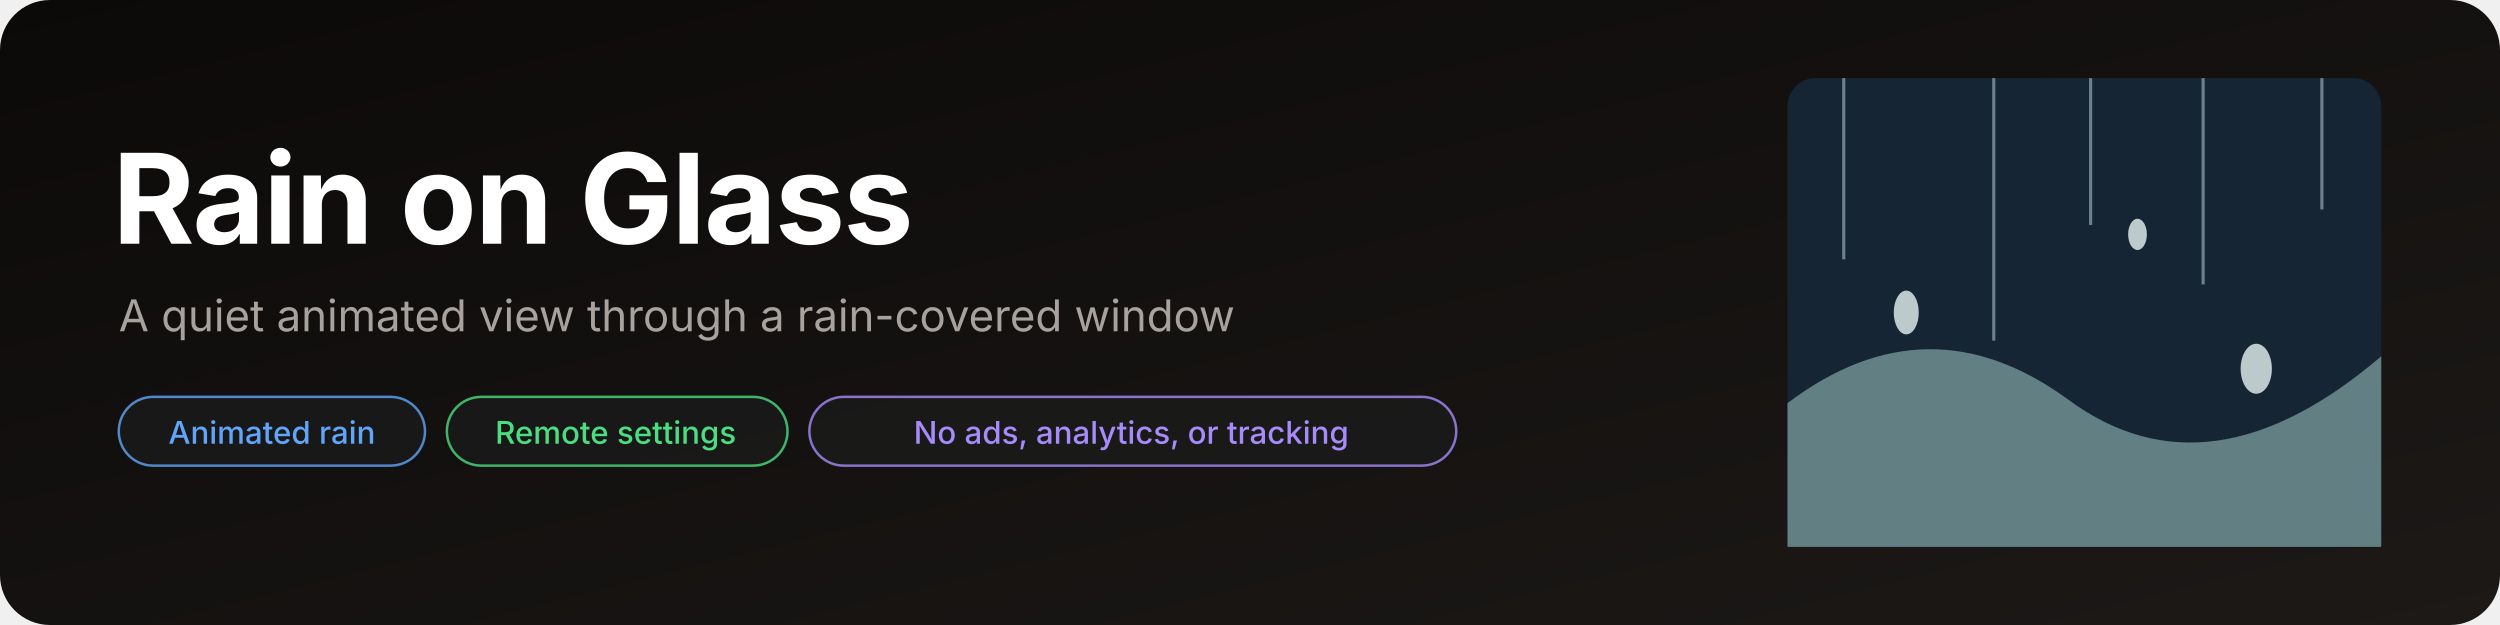
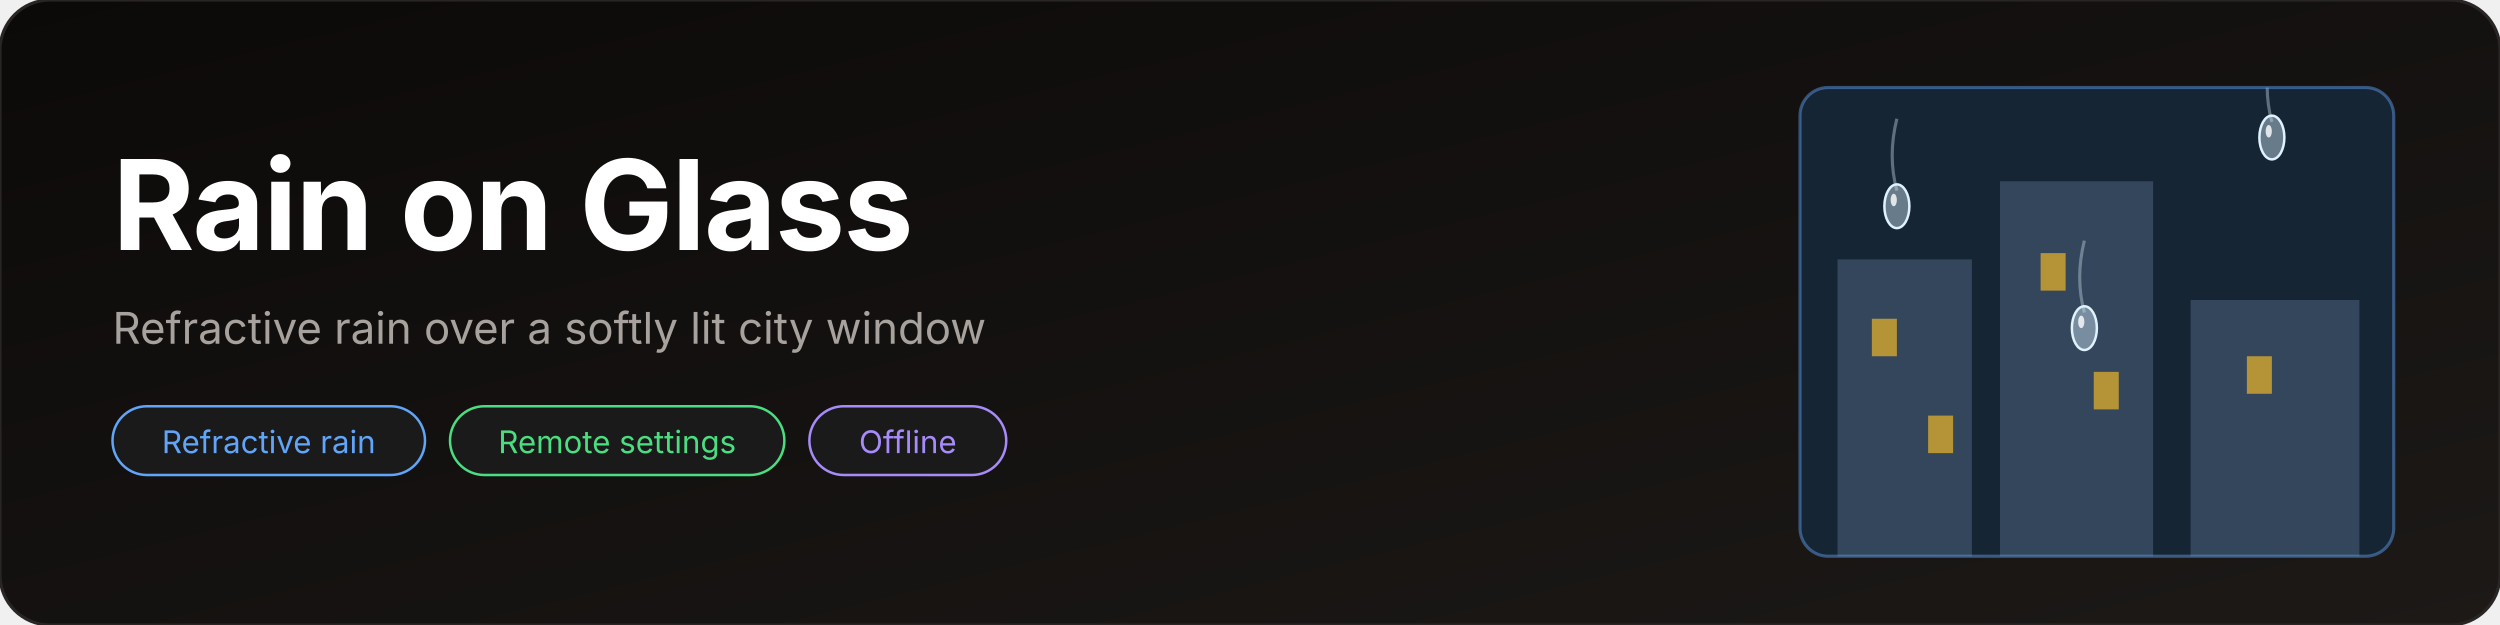
- <svg xmlns="http://www.w3.org/2000/svg" viewBox="0 0 800 200">
+ <svg xmlns="http://www.w3.org/2000/svg" width="800" height="200" viewBox="0 0 800 200">
+   <style>@keyframes rain{0%{transform:translateY(-100px)}100%{transform:translateY(180px)}}.rain{animation:rain 2.4s linear infinite;transform-box:fill-box;transform-origin:center}.second{animation-duration:3.1s;animation-delay:-1.4s}.third{animation-duration:2.8s;animation-delay:-.7s}@media(prefers-reduced-motion:reduce){.rain{animation:none}}</style>
  <defs>
    <linearGradient id="bg" x2="1" y2="1">
      <stop stop-color="#0c0a09" />
      <stop offset="1" stop-color="#1c1917" />
    </linearGradient>
  </defs>
-   <rect width="800" height="200" rx="16" fill="url(#bg)" />
-   <text x="36" y="78" fill="#fff" font-family="system-ui,-apple-system,'Segoe UI',sans-serif" font-size="40" font-weight="700" letter-spacing="-.5">Rain on Glass</text>
-   <text x="38" y="106" fill="#a8a29e" font-family="system-ui,-apple-system,'Segoe UI',sans-serif" font-size="14">A quiet animated view through a rain-covered window</text>
-   <g font-family="system-ui,-apple-system,'Segoe UI',sans-serif" font-size="10" font-weight="500" text-anchor="middle">
-     <g fill="#1a1a1a" opacity=".8">
-       <rect x="38" y="127" width="98" height="22" rx="11" stroke="#60a5fa" stroke-width=".8" />
-       <rect x="143" y="127" width="109" height="22" rx="11" stroke="#4ade80" stroke-width=".8" />
-       <rect x="259" y="127" width="207" height="22" rx="11" stroke="#a78bfa" stroke-width=".8" />
+   <rect width="800" height="200" rx="16" fill="url(#bg)" stroke="#292524" />
+   <g font-family="system-ui,-apple-system,Segoe UI,sans-serif">
+     <text x="36" y="80" fill="#fff" font-size="40" font-weight="700" letter-spacing="-.5">Rain on Glass</text>
+     <text x="36" y="110" fill="#a8a29e" font-size="14">Refractive rain over a softly lit city window</text>
+     <rect x="36" y="130" width="100" height="22" rx="11" fill="#1a1a1a" stroke="#60a5fa" stroke-width=".8" />
+     <text x="86.0" y="145" font-size="10" fill="#60a5fa" text-anchor="middle">Refractive rain</text>
+     <rect x="144" y="130" width="107" height="22" rx="11" fill="#1a1a1a" stroke="#4ade80" stroke-width=".8" />
+     <text x="197.5" y="145" font-size="10" fill="#4ade80" text-anchor="middle">Remote settings</text>
+     <rect x="259" y="130" width="63" height="22" rx="11" fill="#1a1a1a" stroke="#a78bfa" stroke-width=".8" />
+     <text x="290.5" y="145" font-size="10" fill="#a78bfa" text-anchor="middle">Offline</text>
+   </g>
+   <g transform="translate(576 28) scale(1)">
+     <defs>
+       <clipPath id="window">
+         <rect width="190" height="150" rx="9" />
+       </clipPath>
+     </defs>
+     <rect width="190" height="150" rx="9" fill="#162534" />
+     <g clip-path="url(#window)">
+       <g fill="#34465c">
+         <rect x="12" y="55" width="43" height="95" />
+         <rect x="64" y="30" width="49" height="120" />
+         <rect x="125" y="68" width="54" height="82" />
+       </g>
+       <g fill="#fbbf24" opacity=".65">
+         <rect x="23" y="74" width="8" height="12" />
+         <rect x="41" y="105" width="8" height="12" />
+         <rect x="77" y="53" width="8" height="12" />
+         <rect x="94" y="91" width="8" height="12" />
+         <rect x="143" y="86" width="8" height="12" />
+       </g>
+       <g class="rain">
+         <path d="M31 10q-3 12 0 23" stroke="#b6cbd6" opacity=".45" fill="none" />
+         <ellipse cx="31" cy="38" rx="4" ry="7" fill="#cce4f4" fill-opacity=".45" stroke="#e0f2fe" stroke-width=".8" />
+         <ellipse cx="30" cy="36" rx="1" ry="2" fill="#fff" opacity=".8" />
+       </g>
+       <g class="rain second">
+         <path d="M91 49q-3 12 0 23" stroke="#b6cbd6" opacity=".45" fill="none" />
+         <ellipse cx="91" cy="77" rx="4" ry="7" fill="#cce4f4" fill-opacity=".45" stroke="#e0f2fe" stroke-width=".8" />
+         <ellipse cx="90" cy="75" rx="1" ry="2" fill="#fff" opacity=".8" />
+       </g>
+       <g class="rain third">
+         <path d="M151 -12q-3 12 0 23" stroke="#b6cbd6" opacity=".45" fill="none" />
+         <ellipse cx="151" cy="16" rx="4" ry="7" fill="#cce4f4" fill-opacity=".45" stroke="#e0f2fe" stroke-width=".8" />
+         <ellipse cx="150" cy="14" rx="1" ry="2" fill="#fff" opacity=".8" />
+       </g>
    </g>
-     <text x="87" y="142" fill="#60a5fa">Animated rain</text>
-     <text x="197" y="142" fill="#4ade80">Remote settings</text>
-     <text x="362" y="142" fill="#a78bfa">No ads, analytics, or tracking</text>
-   </g>
-   <g transform="translate(572 25)">
-     <rect width="190" height="150" rx="9" fill="#162534" />
-     <path d="M0 104 Q45 70 90 103 T190 89 V150 H0Z" fill="#627f83" />
-     <g fill="#e7f4f3" opacity=".8">
-       <ellipse cx="38" cy="75" rx="4" ry="7" />
-       <ellipse cx="112" cy="50" rx="3" ry="5" />
-       <ellipse cx="150" cy="93" rx="5" ry="8" />
-     </g>
-     <g stroke="#b6cbd6" stroke-width="1" opacity=".55">
-       <path d="M18 0v58M66 0v84M97 0v47M133 0v66M171 0v42" />
-     </g>
+     <rect width="190" height="150" rx="9" fill="none" stroke="#60a5fa" opacity=".45" />
  </g>
</svg>
